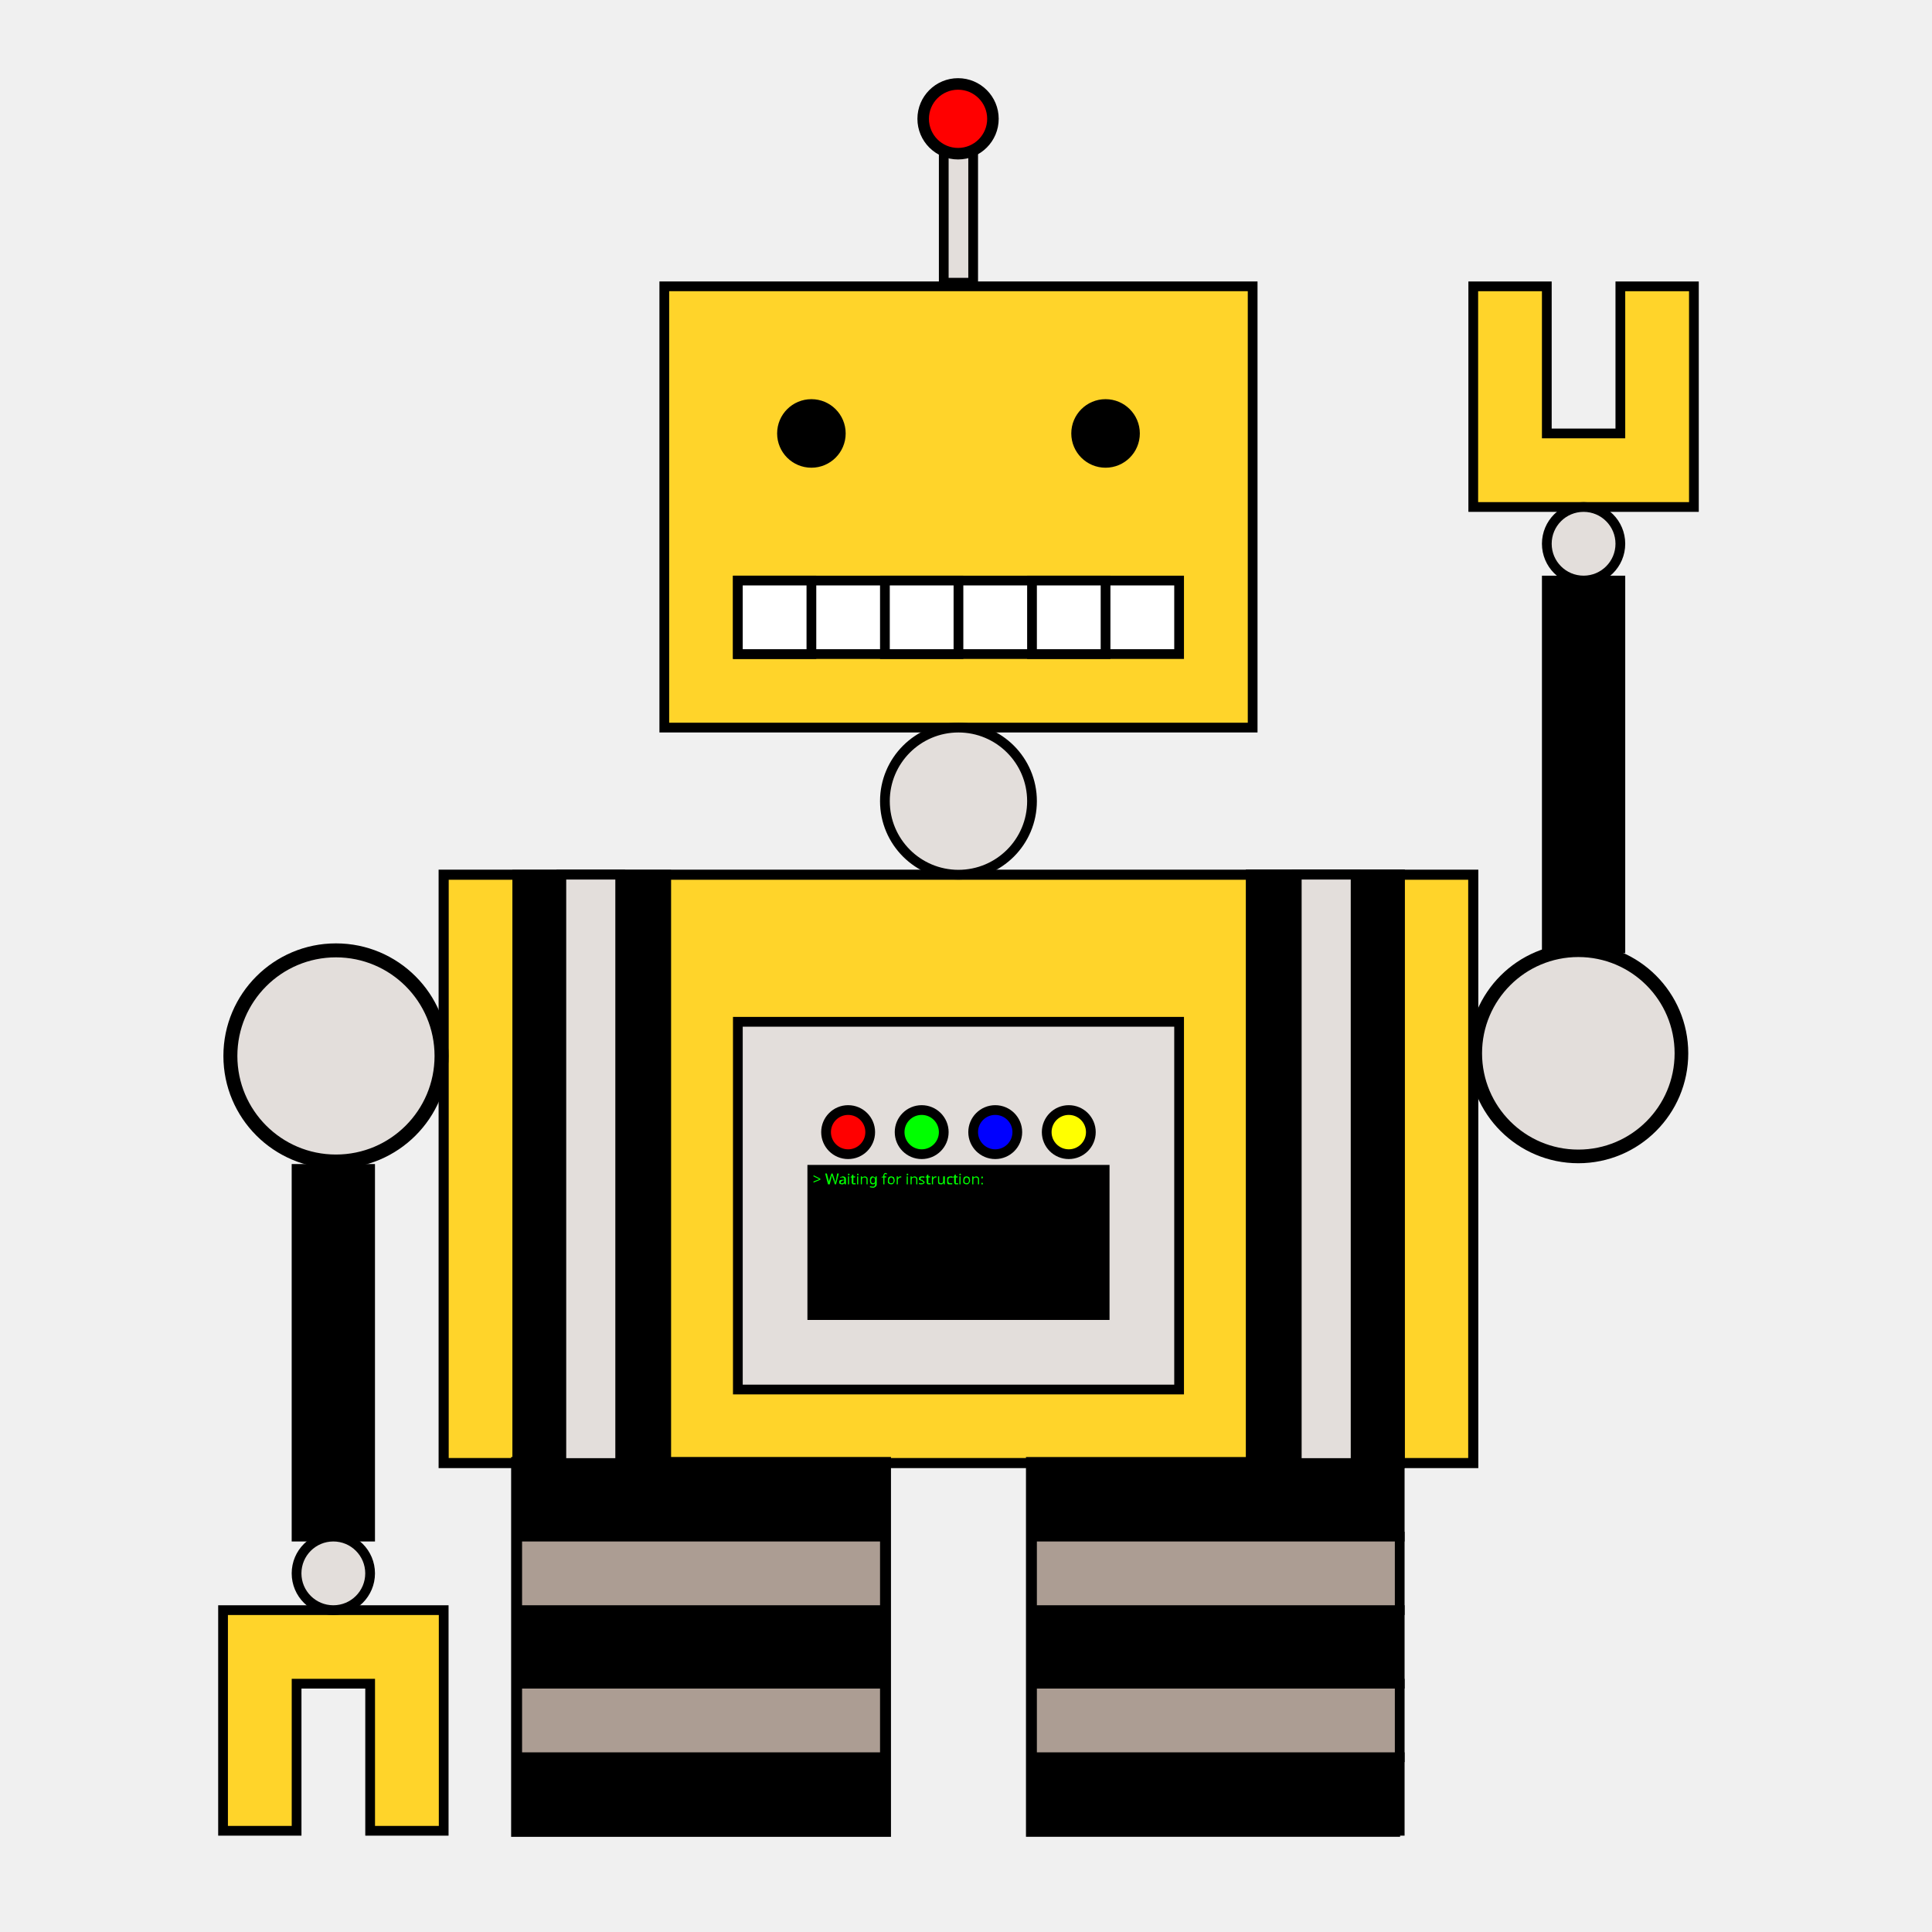
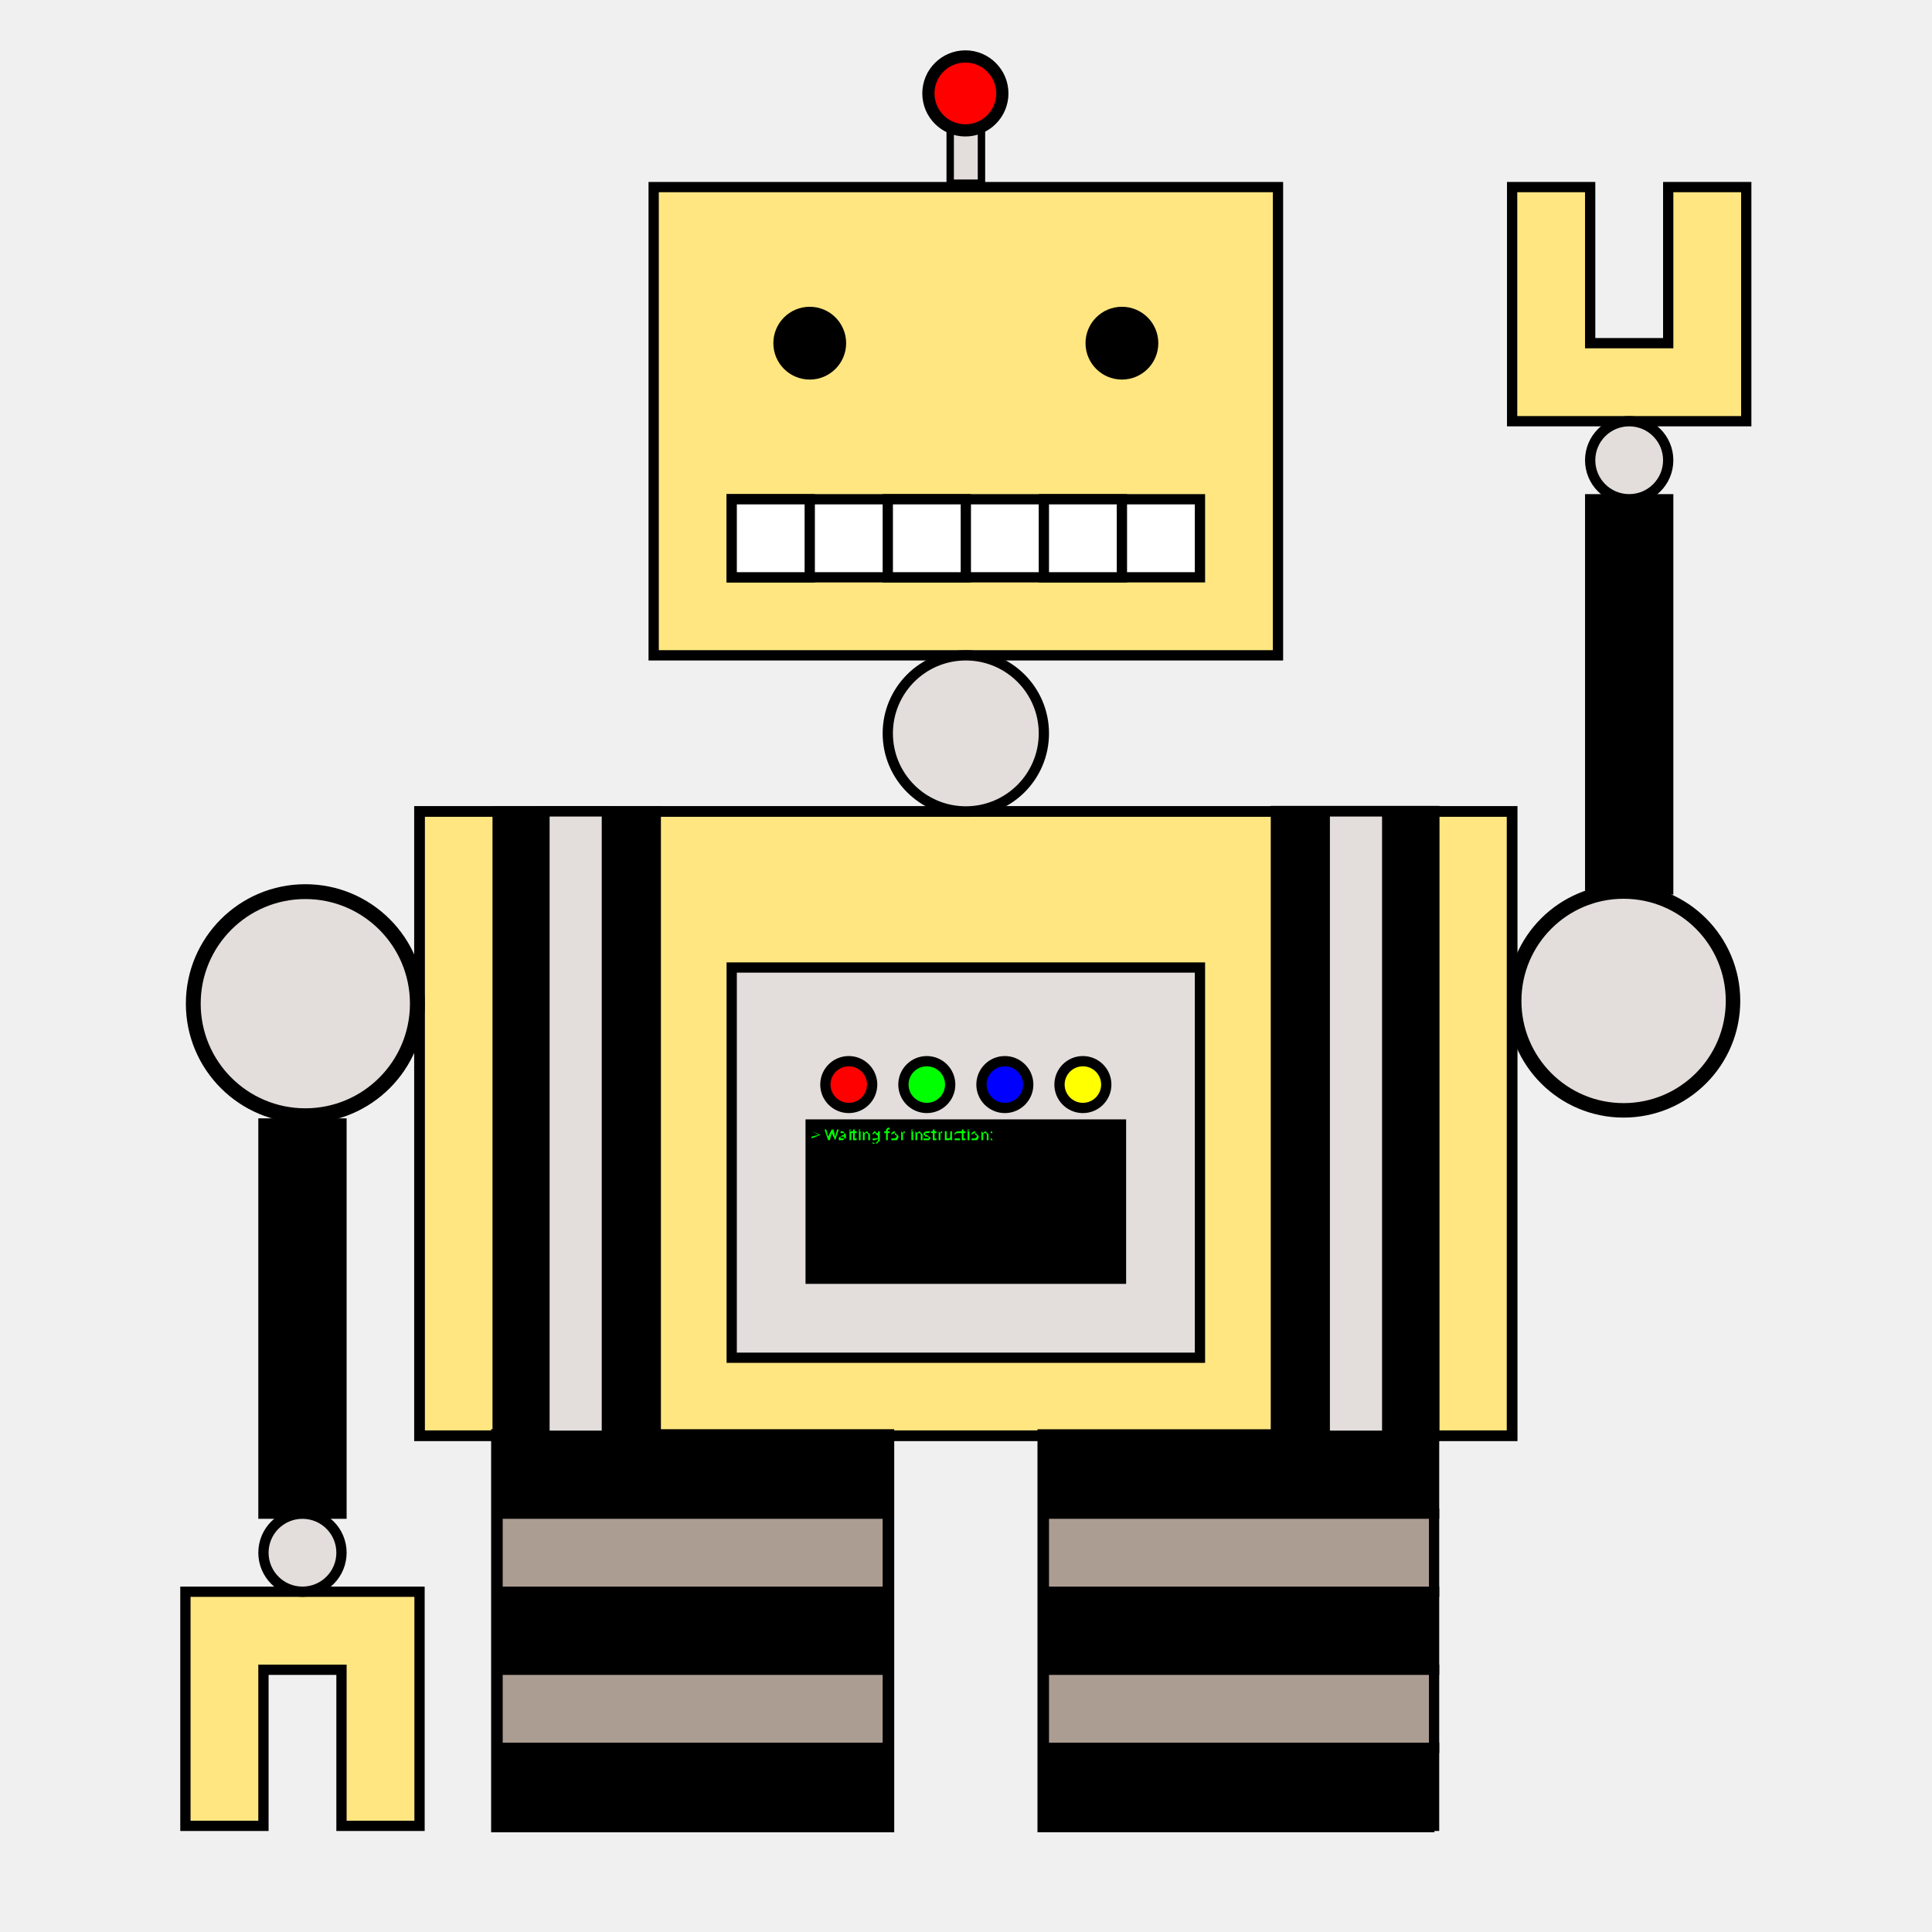
<svg xmlns="http://www.w3.org/2000/svg" width="64" height="64" viewBox="0 0 16.933 16.933" version="1.1" id="svg847">
  <defs id="defs841" />
  <g id="layer1" transform="translate(-254,-237.7333)">
-     <g id="g901" transform="matrix(0.3197496,0,0,0.3197496,170.6131,177.5062)">
-       <rect y="212.333" x="272.949" height="16.127" width="28.222" id="rect1394" style="fill:#ffd42a;stroke:#000000;stroke-width:0.277;stroke-linecap:round;stroke-linejoin:miter;stroke-miterlimit:4;stroke-dasharray:none;stroke-opacity:1;paint-order:normal" />
-       <rect y="228.46" x="274.965" height="10.079" width="10.079" id="rect1396" style="fill:none;stroke:#000000;stroke-width:0.333;stroke-linecap:round;stroke-linejoin:miter;stroke-miterlimit:4;stroke-dasharray:none;stroke-opacity:1;paint-order:normal" />
-       <rect y="228.46" x="289.076" height="10.079" width="9.924" id="rect1398" style="fill:none;stroke:#000000;stroke-width:0.331;stroke-linecap:round;stroke-linejoin:miter;stroke-miterlimit:4;stroke-dasharray:none;stroke-opacity:1;paint-order:normal" />
-       <rect y="196.206" x="278.997" height="12.095" width="16.127" id="rect1408" style="fill:#ffd42a;stroke:#000000;stroke-width:0.267;stroke-linecap:round;stroke-linejoin:miter;stroke-miterlimit:4;stroke-dasharray:none;stroke-opacity:1;paint-order:normal" />
-       <circle r="2.826" cy="217.229" cx="304.051" id="path1410" style="fill:#e3dedb;stroke:#000000;stroke-width:0.374;stroke-linecap:round;stroke-linejoin:miter;stroke-miterlimit:4;stroke-dasharray:none;stroke-opacity:1;paint-order:normal" />
-       <circle r="2.894" cy="217.301" cx="269.997" id="path1412" style="fill:#e3dedb;stroke:#000000;stroke-width:0.383;stroke-linecap:round;stroke-linejoin:miter;stroke-miterlimit:4;stroke-dasharray:none;stroke-opacity:1;paint-order:normal" />
-       <circle r="2.016" cy="210.317" cx="287.06" id="path1414" style="fill:#e3dedb;stroke:#000000;stroke-width:0.267;stroke-linecap:round;stroke-linejoin:miter;stroke-miterlimit:4;stroke-dasharray:none;stroke-opacity:1;paint-order:normal" />
-       <rect y="228.46" x="274.965" height="2.016" width="10.079" id="rect1424" style="fill:#000000;stroke:#000000;stroke-width:0.267;stroke-linecap:round;stroke-linejoin:miter;stroke-miterlimit:4;stroke-dasharray:none;stroke-opacity:1;paint-order:normal" />
-       <rect y="232.492" x="274.965" height="2.016" width="10.079" id="rect1426" style="fill:#000000;stroke:#000000;stroke-width:0.267;stroke-linecap:round;stroke-linejoin:miter;stroke-miterlimit:4;stroke-dasharray:none;stroke-opacity:1;paint-order:normal" />
-       <rect y="236.524" x="274.965" height="2.016" width="10.079" id="rect1428" style="fill:#000000;stroke:#000000;stroke-width:0.267;stroke-linecap:round;stroke-linejoin:miter;stroke-miterlimit:4;stroke-dasharray:none;stroke-opacity:1;paint-order:normal" />
-       <rect y="228.46" x="289.076" height="2.016" width="10.079" id="rect1430" style="fill:#000000;stroke:#000000;stroke-width:0.267;stroke-linecap:round;stroke-linejoin:miter;stroke-miterlimit:4;stroke-dasharray:none;stroke-opacity:1;paint-order:normal" />
-       <rect y="232.492" x="289.076" height="2.016" width="10.079" id="rect1432" style="fill:#000000;stroke:#000000;stroke-width:0.267;stroke-linecap:round;stroke-linejoin:miter;stroke-miterlimit:4;stroke-dasharray:none;stroke-opacity:1;paint-order:normal" />
-       <rect y="236.524" x="289.076" height="2.016" width="10.079" id="rect1434" style="fill:#000000;stroke:#000000;stroke-width:0.267;stroke-linecap:round;stroke-linejoin:miter;stroke-miterlimit:4;stroke-dasharray:none;stroke-opacity:1;paint-order:normal" />
-       <rect y="230.476" x="274.965" height="2.016" width="10.079" id="rect1436" style="fill:#ac9d93;fill-opacity:1;stroke:#000000;stroke-width:0.267;stroke-linecap:round;stroke-linejoin:miter;stroke-miterlimit:4;stroke-dasharray:none;stroke-opacity:1;paint-order:normal" />
-       <rect y="234.508" x="274.965" height="2.016" width="10.079" id="rect1438" style="fill:#ac9d93;stroke:#000000;stroke-width:0.267;stroke-linecap:round;stroke-linejoin:miter;stroke-miterlimit:4;stroke-dasharray:none;stroke-opacity:1;paint-order:normal" />
-       <rect y="230.476" x="289.076" height="2.016" width="10.079" id="rect1440" style="fill:#ac9d93;stroke:#000000;stroke-width:0.267;stroke-linecap:round;stroke-linejoin:miter;stroke-miterlimit:4;stroke-dasharray:none;stroke-opacity:1;paint-order:normal" />
-       <rect y="234.508" x="289.076" height="2.016" width="10.079" id="rect1442" style="fill:#ac9d93;stroke:#000000;stroke-width:0.267;stroke-linecap:round;stroke-linejoin:miter;stroke-miterlimit:4;stroke-dasharray:none;stroke-opacity:1;paint-order:normal" />
-       <rect y="216.365" x="281.013" height="10.079" width="12.095" id="rect1452" style="fill:#e3dedb;stroke:#000000;stroke-width:0.267;stroke-linecap:round;stroke-linejoin:miter;stroke-miterlimit:4;stroke-dasharray:none;stroke-opacity:1;paint-order:normal" />
-       <rect y="220.397" x="283.029" height="4.032" width="8.063" id="rect1454" style="fill:#000000;stroke:#000000;stroke-width:0.218;stroke-linecap:round;stroke-linejoin:miter;stroke-miterlimit:4;stroke-dasharray:none;stroke-opacity:1;paint-order:normal" />
-       <circle r="0.605" cy="219.389" cx="284.036" id="path1456" style="fill:#ff0000;stroke:#000000;stroke-width:0.267;stroke-linecap:round;stroke-linejoin:miter;stroke-miterlimit:4;stroke-dasharray:none;stroke-opacity:1;paint-order:normal" />
-       <circle r="0.605" cy="219.389" cx="286.052" id="path1458" style="fill:#00ff00;stroke:#000000;stroke-width:0.267;stroke-linecap:round;stroke-linejoin:miter;stroke-miterlimit:4;stroke-dasharray:none;stroke-opacity:1;paint-order:normal" />
-       <circle r="0.605" cy="219.389" cx="288.068" id="path1460" style="fill:#0000ff;stroke:#000000;stroke-width:0.267;stroke-linecap:round;stroke-linejoin:miter;stroke-miterlimit:4;stroke-dasharray:none;stroke-opacity:1;paint-order:normal" />
-       <circle r="0.605" cy="219.389" cx="290.084" id="path1462" style="fill:#ffff00;stroke:#000000;stroke-width:0.267;stroke-linecap:round;stroke-linejoin:miter;stroke-miterlimit:4;stroke-dasharray:none;stroke-opacity:1;paint-order:normal" />
-       <text id="text1466" y="220.822" x="283.072" style="font-style:normal;font-weight:normal;font-size:0.134px;line-height:1.25;font-family:sans-serif;letter-spacing:0px;word-spacing:0px;fill:#00ff00;fill-opacity:1;stroke:none;stroke-width:0.05" xml:space="preserve">
-         <tspan y="220.822" x="283.072" style="font-style:normal;font-variant:normal;font-weight:normal;font-stretch:normal;font-size:0.403px;font-family:sans-serif;-inkscape-font-specification:'sans-serif, Normal';font-variant-ligatures:normal;font-variant-caps:normal;font-variant-numeric:normal;font-feature-settings:normal;text-align:start;writing-mode:lr-tb;text-anchor:start;stroke-width:0.05" id="tspan1472">&gt; Waiting for instruction:</tspan>
-       </text>
-       <rect y="212.389" x="275.02" height="16.072" width="3.976" id="rect1474" style="fill:#000000;stroke:#000000;stroke-width:0.374;stroke-linecap:round;stroke-linejoin:miter;stroke-miterlimit:4;stroke-dasharray:none;stroke-opacity:1;paint-order:normal" />
-       <rect y="212.379" x="295.124" height="16.036" width="3.986" id="rect1476" style="fill:#000000;stroke:#000000;stroke-width:0.374;stroke-linecap:round;stroke-linejoin:miter;stroke-miterlimit:4;stroke-dasharray:none;stroke-opacity:1;paint-order:normal" />
-       <circle r="0.806" cy="200.238" cx="283.029" id="path1480" style="fill:#000000;stroke:#000000;stroke-width:0.267;stroke-linecap:round;stroke-linejoin:miter;stroke-miterlimit:4;stroke-dasharray:none;stroke-opacity:1;paint-order:normal" />
-       <circle r="0.806" cy="200.238" cx="291.092" id="path1482" style="fill:#000000;stroke:#000000;stroke-width:0.267;stroke-linecap:round;stroke-linejoin:miter;stroke-miterlimit:4;stroke-dasharray:none;stroke-opacity:1;paint-order:normal" />
-       <rect y="204.27" x="281.013" height="2.016" width="12.095" id="rect1484" style="fill:#ffffff;stroke:#000000;stroke-width:0.267;stroke-linecap:round;stroke-linejoin:miter;stroke-miterlimit:4;stroke-dasharray:none;stroke-opacity:1;paint-order:normal" />
-       <rect y="204.27" x="281.013" height="2.016" width="2.016" id="rect1486" style="fill:#ffffff;stroke:#000000;stroke-width:0.267;stroke-linecap:round;stroke-linejoin:miter;stroke-miterlimit:4;stroke-dasharray:none;stroke-opacity:1;paint-order:normal" />
-       <rect y="204.27" x="285.044" height="2.016" width="2.016" id="rect1488" style="fill:#ffffff;stroke:#000000;stroke-width:0.267;stroke-linecap:round;stroke-linejoin:miter;stroke-miterlimit:4;stroke-dasharray:none;stroke-opacity:1;paint-order:normal" />
-       <rect y="204.27" x="289.076" height="2.016" width="2.016" id="rect1490" style="fill:#ffffff;stroke:#000000;stroke-width:0.267;stroke-linecap:round;stroke-linejoin:miter;stroke-miterlimit:4;stroke-dasharray:none;stroke-opacity:1;paint-order:normal" />
-       <rect y="212.333" x="276.175" height="16.127" width="1.613" id="rect1500" style="fill:#e3dedb;stroke:#000000;stroke-width:0.267;stroke-linecap:round;stroke-linejoin:miter;stroke-miterlimit:4;stroke-dasharray:none;stroke-opacity:1;paint-order:normal" />
-       <rect y="212.333" x="296.333" height="16.127" width="1.613" id="rect1504" style="fill:#e3dedb;stroke:#000000;stroke-width:0.267;stroke-linecap:round;stroke-linejoin:miter;stroke-miterlimit:4;stroke-dasharray:none;stroke-opacity:1;paint-order:normal" />
-       <rect y="204.27" x="303.187" height="10.079" width="2.016" id="rect1506" style="fill:#000000;stroke:#000000;stroke-width:0.267;stroke-linecap:round;stroke-linejoin:miter;stroke-miterlimit:4;stroke-dasharray:none;stroke-opacity:1;paint-order:normal" />
-       <path id="path1508" d="m 301.171,196.206 v 6.048 h 6.048 v -6.048 h -2.016 v 4.032 h -2.016 v -4.032 z" style="fill:#ffd42a;stroke:#000000;stroke-width:0.267;stroke-linecap:butt;stroke-linejoin:miter;stroke-miterlimit:4;stroke-dasharray:none;stroke-opacity:1" />
-       <circle r="1.008" cy="203.262" cx="304.195" id="path1510" style="fill:#e3dedb;stroke:#000000;stroke-width:0.267;stroke-linecap:round;stroke-linejoin:miter;stroke-miterlimit:4;stroke-dasharray:none;stroke-opacity:1;paint-order:normal" />
-       <rect transform="scale(1,-1)" y="-230.476" x="268.917" height="10.079" width="2.016" id="rect1506-3" style="fill:#000000;stroke:#000000;stroke-width:0.267;stroke-linecap:round;stroke-linejoin:miter;stroke-miterlimit:4;stroke-dasharray:none;stroke-opacity:1;paint-order:normal" />
-       <path id="path1508-3" d="m 266.902,238.54 v -6.048 h 6.048 v 6.048 h -2.016 v -4.032 h -2.016 v 4.032 z" style="fill:#ffd42a;stroke:#000000;stroke-width:0.267;stroke-linecap:butt;stroke-linejoin:miter;stroke-miterlimit:4;stroke-dasharray:none;stroke-opacity:1" />
-       <circle r="1.008" transform="scale(1,-1)" cy="-231.484" cx="269.925" id="path1510-8" style="fill:#e3dedb;stroke:#000000;stroke-width:0.267;stroke-linecap:round;stroke-linejoin:miter;stroke-miterlimit:4;stroke-dasharray:none;stroke-opacity:1;paint-order:normal" />
-       <rect y="192.074" x="286.657" height="4.032" width="0.806" id="rect1539" style="fill:#e3dedb;stroke:#000000;stroke-width:0.267;stroke-linecap:round;stroke-linejoin:miter;stroke-miterlimit:4;stroke-dasharray:none;stroke-opacity:1;paint-order:normal" />
-       <circle r="0.956" cy="191.614" cx="287.049" id="path1482-3" style="fill:#ff0000;stroke:#000000;stroke-width:0.316;stroke-linecap:round;stroke-linejoin:miter;stroke-miterlimit:4;stroke-dasharray:none;stroke-opacity:1;paint-order:normal" />
-     </g>
+     <rect style="fill:#ffe680;fill-opacity:1;stroke:#000000;stroke-width:0.094;stroke-linecap:round;stroke-linejoin:miter;stroke-miterlimit:4;stroke-dasharray:none;stroke-opacity:1;paint-order:normal" id="rect1394" width="9.576" height="5.472" x="257.677" y="244.845" />
+     <rect style="fill:none;stroke:#000000;stroke-width:0.113;stroke-linecap:round;stroke-linejoin:miter;stroke-miterlimit:4;stroke-dasharray:none;stroke-opacity:1;paint-order:normal" id="rect1396" width="3.42" height="3.42" x="258.361" y="250.316" />
+     <rect style="fill:none;stroke:#000000;stroke-width:0.112;stroke-linecap:round;stroke-linejoin:miter;stroke-miterlimit:4;stroke-dasharray:none;stroke-opacity:1;paint-order:normal" id="rect1398" width="3.367" height="3.42" x="263.149" y="250.316" />
+     <rect style="fill:#ffe680;fill-opacity:1;stroke:#000000;stroke-width:0.09;stroke-linecap:round;stroke-linejoin:miter;stroke-miterlimit:4;stroke-dasharray:none;stroke-opacity:1;paint-order:normal" id="rect1408" width="5.472" height="4.104" x="259.729" y="239.373" />
+     <circle style="fill:#e3dedb;stroke:#000000;stroke-width:0.127;stroke-linecap:round;stroke-linejoin:miter;stroke-miterlimit:4;stroke-dasharray:none;stroke-opacity:1;paint-order:normal" id="path1410" cx="268.23" cy="246.506" r="0.959" />
+     <circle style="fill:#e3dedb;stroke:#000000;stroke-width:0.13;stroke-linecap:round;stroke-linejoin:miter;stroke-miterlimit:4;stroke-dasharray:none;stroke-opacity:1;paint-order:normal" id="path1412" cx="256.676" cy="246.53" r="0.982" />
+     <circle style="fill:#e3dedb;stroke:#000000;stroke-width:0.09;stroke-linecap:round;stroke-linejoin:miter;stroke-miterlimit:4;stroke-dasharray:none;stroke-opacity:1;paint-order:normal" id="path1414" cx="262.465" cy="244.161" r="0.684" />
+     <rect style="fill:#000000;stroke:#000000;stroke-width:0.09;stroke-linecap:round;stroke-linejoin:miter;stroke-miterlimit:4;stroke-dasharray:none;stroke-opacity:1;paint-order:normal" id="rect1424" width="3.42" height="0.684" x="258.361" y="250.316" />
+     <rect style="fill:#000000;stroke:#000000;stroke-width:0.09;stroke-linecap:round;stroke-linejoin:miter;stroke-miterlimit:4;stroke-dasharray:none;stroke-opacity:1;paint-order:normal" id="rect1426" width="3.42" height="0.684" x="258.361" y="251.684" />
+     <rect style="fill:#000000;stroke:#000000;stroke-width:0.09;stroke-linecap:round;stroke-linejoin:miter;stroke-miterlimit:4;stroke-dasharray:none;stroke-opacity:1;paint-order:normal" id="rect1428" width="3.42" height="0.684" x="258.361" y="253.052" />
+     <rect style="fill:#000000;stroke:#000000;stroke-width:0.09;stroke-linecap:round;stroke-linejoin:miter;stroke-miterlimit:4;stroke-dasharray:none;stroke-opacity:1;paint-order:normal" id="rect1430" width="3.42" height="0.684" x="263.149" y="250.316" />
+     <rect style="fill:#000000;stroke:#000000;stroke-width:0.09;stroke-linecap:round;stroke-linejoin:miter;stroke-miterlimit:4;stroke-dasharray:none;stroke-opacity:1;paint-order:normal" id="rect1432" width="3.42" height="0.684" x="263.149" y="251.684" />
+     <rect style="fill:#000000;stroke:#000000;stroke-width:0.09;stroke-linecap:round;stroke-linejoin:miter;stroke-miterlimit:4;stroke-dasharray:none;stroke-opacity:1;paint-order:normal" id="rect1434" width="3.42" height="0.684" x="263.149" y="253.052" />
+     <rect style="fill:#ac9d93;fill-opacity:1;stroke:#000000;stroke-width:0.09;stroke-linecap:round;stroke-linejoin:miter;stroke-miterlimit:4;stroke-dasharray:none;stroke-opacity:1;paint-order:normal" id="rect1436" width="3.42" height="0.684" x="258.361" y="251" />
+     <rect style="fill:#ac9d93;stroke:#000000;stroke-width:0.09;stroke-linecap:round;stroke-linejoin:miter;stroke-miterlimit:4;stroke-dasharray:none;stroke-opacity:1;paint-order:normal" id="rect1438" width="3.42" height="0.684" x="258.361" y="252.368" />
+     <rect style="fill:#ac9d93;stroke:#000000;stroke-width:0.09;stroke-linecap:round;stroke-linejoin:miter;stroke-miterlimit:4;stroke-dasharray:none;stroke-opacity:1;paint-order:normal" id="rect1440" width="3.42" height="0.684" x="263.149" y="251" />
+     <rect style="fill:#ac9d93;stroke:#000000;stroke-width:0.09;stroke-linecap:round;stroke-linejoin:miter;stroke-miterlimit:4;stroke-dasharray:none;stroke-opacity:1;paint-order:normal" id="rect1442" width="3.42" height="0.684" x="263.149" y="252.368" />
+     <rect style="fill:#e3dedb;stroke:#000000;stroke-width:0.09;stroke-linecap:round;stroke-linejoin:miter;stroke-miterlimit:4;stroke-dasharray:none;stroke-opacity:1;paint-order:normal" id="rect1452" width="4.104" height="3.42" x="260.413" y="246.213" />
+     <rect style="fill:#000000;stroke:#000000;stroke-width:0.074;stroke-linecap:round;stroke-linejoin:miter;stroke-miterlimit:4;stroke-dasharray:none;stroke-opacity:1;paint-order:normal" id="rect1454" width="2.736" height="1.368" x="261.097" y="247.581" />
+     <circle style="fill:#ff0000;stroke:#000000;stroke-width:0.09;stroke-linecap:round;stroke-linejoin:miter;stroke-miterlimit:4;stroke-dasharray:none;stroke-opacity:1;paint-order:normal" id="path1456" cx="261.439" cy="247.239" r="0.205" />
+     <circle style="fill:#00ff00;stroke:#000000;stroke-width:0.09;stroke-linecap:round;stroke-linejoin:miter;stroke-miterlimit:4;stroke-dasharray:none;stroke-opacity:1;paint-order:normal" id="path1458" cx="262.123" cy="247.239" r="0.205" />
+     <circle style="fill:#0000ff;stroke:#000000;stroke-width:0.09;stroke-linecap:round;stroke-linejoin:miter;stroke-miterlimit:4;stroke-dasharray:none;stroke-opacity:1;paint-order:normal" id="path1460" cx="262.807" cy="247.239" r="0.205" />
+     <circle style="fill:#ffff00;stroke:#000000;stroke-width:0.09;stroke-linecap:round;stroke-linejoin:miter;stroke-miterlimit:4;stroke-dasharray:none;stroke-opacity:1;paint-order:normal" id="path1462" cx="263.491" cy="247.239" r="0.205" />
+     <text xml:space="preserve" style="font-style:normal;font-weight:normal;font-size:0.046px;line-height:1.25;font-family:sans-serif;letter-spacing:0px;word-spacing:0px;fill:#00ff00;fill-opacity:1;stroke:none;stroke-width:0.017" x="261.112" y="247.725" id="text1466">
+       <tspan id="tspan1472" style="font-style:normal;font-variant:normal;font-weight:normal;font-stretch:normal;font-size:0.137px;font-family:sans-serif;-inkscape-font-specification:'sans-serif, Normal';font-variant-ligatures:normal;font-variant-caps:normal;font-variant-numeric:normal;font-feature-settings:normal;text-align:start;writing-mode:lr-tb;text-anchor:start;stroke-width:0.017" x="261.112" y="247.725">&gt; Waiting for instruction:</tspan>
+     </text>
+     <rect style="fill:#000000;stroke:#000000;stroke-width:0.127;stroke-linecap:round;stroke-linejoin:miter;stroke-miterlimit:4;stroke-dasharray:none;stroke-opacity:1;paint-order:normal" id="rect1474" width="1.349" height="5.453" x="258.38" y="244.863" />
+     <rect style="fill:#000000;stroke:#000000;stroke-width:0.127;stroke-linecap:round;stroke-linejoin:miter;stroke-miterlimit:4;stroke-dasharray:none;stroke-opacity:1;paint-order:normal" id="rect1476" width="1.352" height="5.441" x="265.201" y="244.86" />
+     <circle style="fill:#000000;stroke:#000000;stroke-width:0.09;stroke-linecap:round;stroke-linejoin:miter;stroke-miterlimit:4;stroke-dasharray:none;stroke-opacity:1;paint-order:normal" id="path1480" cx="261.097" cy="240.741" r="0.274" />
+     <circle style="fill:#000000;stroke:#000000;stroke-width:0.09;stroke-linecap:round;stroke-linejoin:miter;stroke-miterlimit:4;stroke-dasharray:none;stroke-opacity:1;paint-order:normal" id="path1482" cx="263.833" cy="240.741" r="0.274" />
+     <rect style="fill:#ffffff;stroke:#000000;stroke-width:0.09;stroke-linecap:round;stroke-linejoin:miter;stroke-miterlimit:4;stroke-dasharray:none;stroke-opacity:1;paint-order:normal" id="rect1484" width="4.104" height="0.684" x="260.413" y="242.109" />
+     <rect style="fill:#ffffff;stroke:#000000;stroke-width:0.09;stroke-linecap:round;stroke-linejoin:miter;stroke-miterlimit:4;stroke-dasharray:none;stroke-opacity:1;paint-order:normal" id="rect1486" width="0.684" height="0.684" x="260.413" y="242.109" />
+     <rect style="fill:#ffffff;stroke:#000000;stroke-width:0.09;stroke-linecap:round;stroke-linejoin:miter;stroke-miterlimit:4;stroke-dasharray:none;stroke-opacity:1;paint-order:normal" id="rect1488" width="0.684" height="0.684" x="261.781" y="242.109" />
+     <rect style="fill:#ffffff;stroke:#000000;stroke-width:0.09;stroke-linecap:round;stroke-linejoin:miter;stroke-miterlimit:4;stroke-dasharray:none;stroke-opacity:1;paint-order:normal" id="rect1490" width="0.684" height="0.684" x="263.149" y="242.109" />
+     <rect style="fill:#e3dedb;stroke:#000000;stroke-width:0.09;stroke-linecap:round;stroke-linejoin:miter;stroke-miterlimit:4;stroke-dasharray:none;stroke-opacity:1;paint-order:normal" id="rect1500" width="0.547" height="5.472" x="258.772" y="244.845" />
+     <rect style="fill:#e3dedb;stroke:#000000;stroke-width:0.09;stroke-linecap:round;stroke-linejoin:miter;stroke-miterlimit:4;stroke-dasharray:none;stroke-opacity:1;paint-order:normal" id="rect1504" width="0.547" height="5.472" x="265.611" y="244.845" />
+     <rect style="fill:#000000;stroke:#000000;stroke-width:0.09;stroke-linecap:round;stroke-linejoin:miter;stroke-miterlimit:4;stroke-dasharray:none;stroke-opacity:1;paint-order:normal" id="rect1506" width="0.684" height="3.42" x="267.937" y="242.109" />
+     <path style="fill:#ffe680;fill-opacity:1;stroke:#000000;stroke-width:0.09;stroke-linecap:butt;stroke-linejoin:miter;stroke-miterlimit:4;stroke-dasharray:none;stroke-opacity:1" d="m 267.253,239.373 v 2.052 h 2.052 v -2.052 h -0.684 v 1.368 h -0.684 v -1.368 z" id="path1508" />
+     <circle style="fill:#e3dedb;stroke:#000000;stroke-width:0.09;stroke-linecap:round;stroke-linejoin:miter;stroke-miterlimit:4;stroke-dasharray:none;stroke-opacity:1;paint-order:normal" id="path1510" cx="268.279" cy="241.767" r="0.342" />
+     <rect style="fill:#000000;stroke:#000000;stroke-width:0.09;stroke-linecap:round;stroke-linejoin:miter;stroke-miterlimit:4;stroke-dasharray:none;stroke-opacity:1;paint-order:normal" id="rect1506-3" width="0.684" height="3.42" x="256.309" y="-251" transform="scale(1,-1)" />
+     <path style="fill:#ffe680;fill-opacity:1;stroke:#000000;stroke-width:0.09;stroke-linecap:butt;stroke-linejoin:miter;stroke-miterlimit:4;stroke-dasharray:none;stroke-opacity:1" d="m 255.625,253.736 v -2.052 h 2.052 v 2.052 h -0.684 v -1.368 h -0.684 v 1.368 z" id="path1508-3" />
+     <circle style="fill:#e3dedb;stroke:#000000;stroke-width:0.09;stroke-linecap:round;stroke-linejoin:miter;stroke-miterlimit:4;stroke-dasharray:none;stroke-opacity:1;paint-order:normal" id="path1510-8" cx="256.651" cy="-251.342" transform="scale(1,-1)" r="0.342" />
+     <rect style="fill:#e3dedb;stroke:#000000;stroke-width:0.065;stroke-linecap:round;stroke-linejoin:miter;stroke-miterlimit:4;stroke-dasharray:none;stroke-opacity:1;paint-order:normal" id="rect1539" width="0.274" height="0.713" x="262.328" y="238.626" />
+     <circle style="fill:#ff0000;stroke:#000000;stroke-width:0.107;stroke-linecap:round;stroke-linejoin:miter;stroke-miterlimit:4;stroke-dasharray:none;stroke-opacity:1;paint-order:normal" id="path1482-3" cx="262.461" cy="238.552" r="0.324" />
  </g>
</svg>
